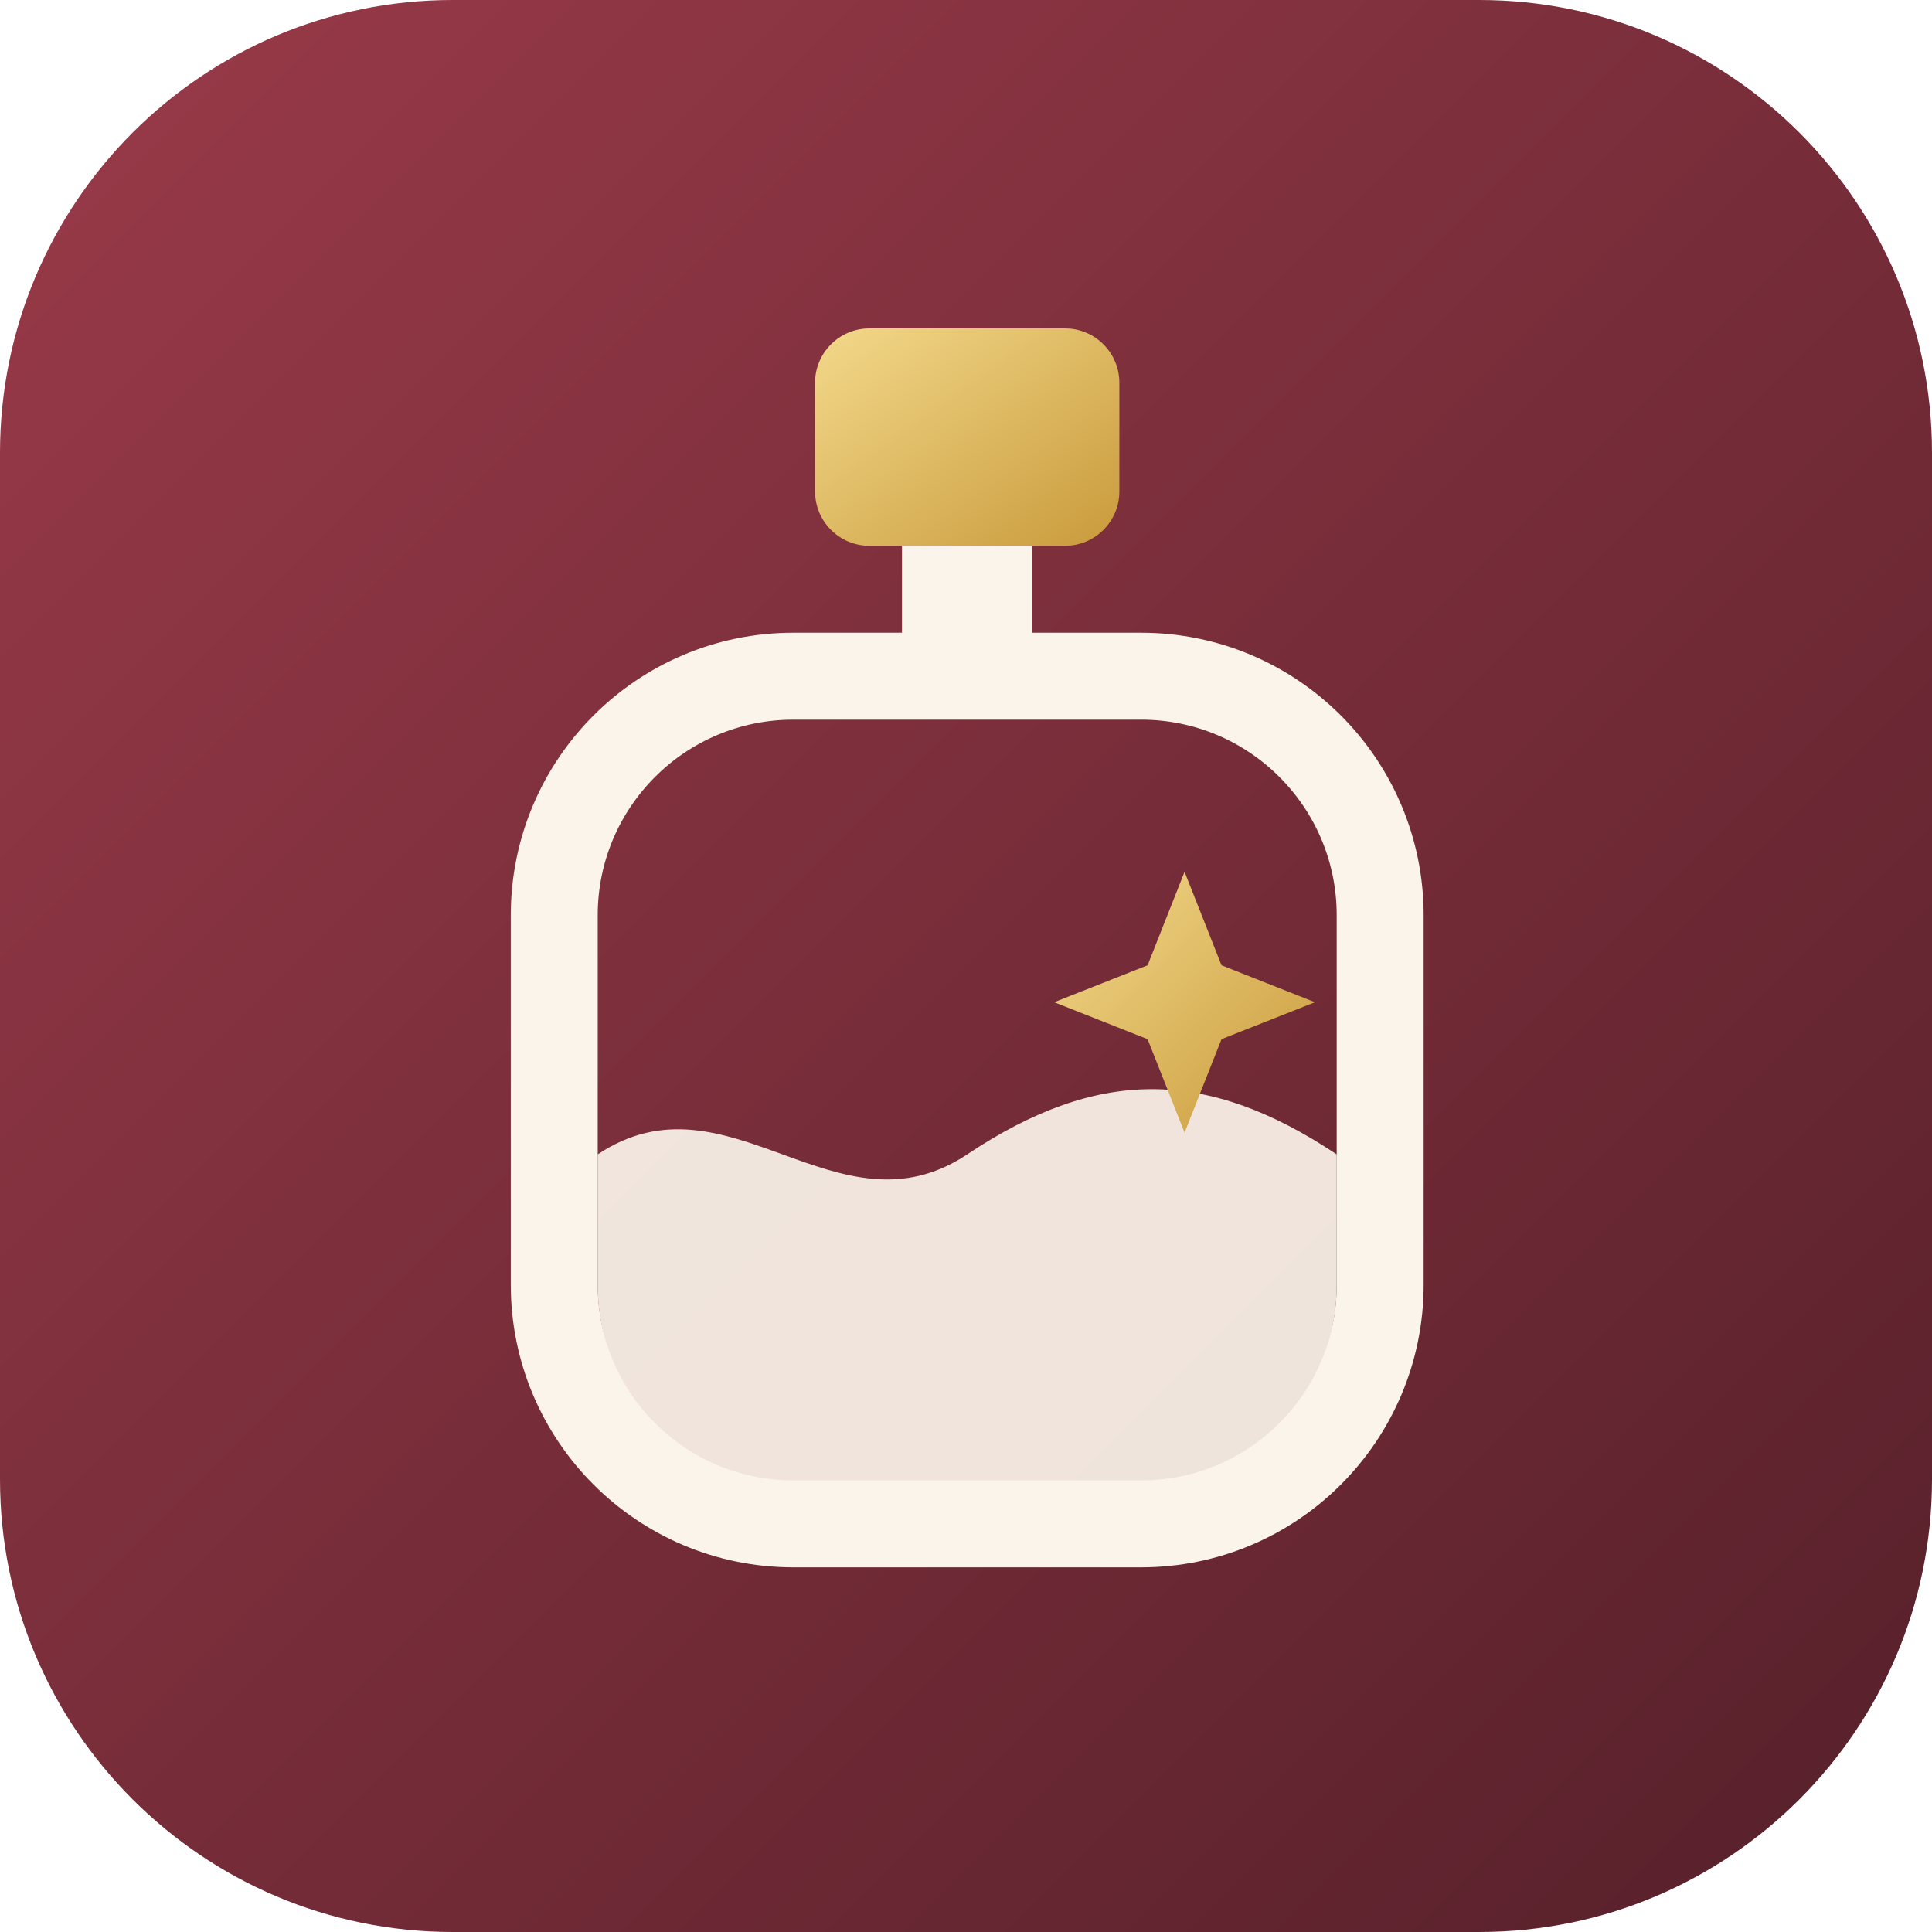
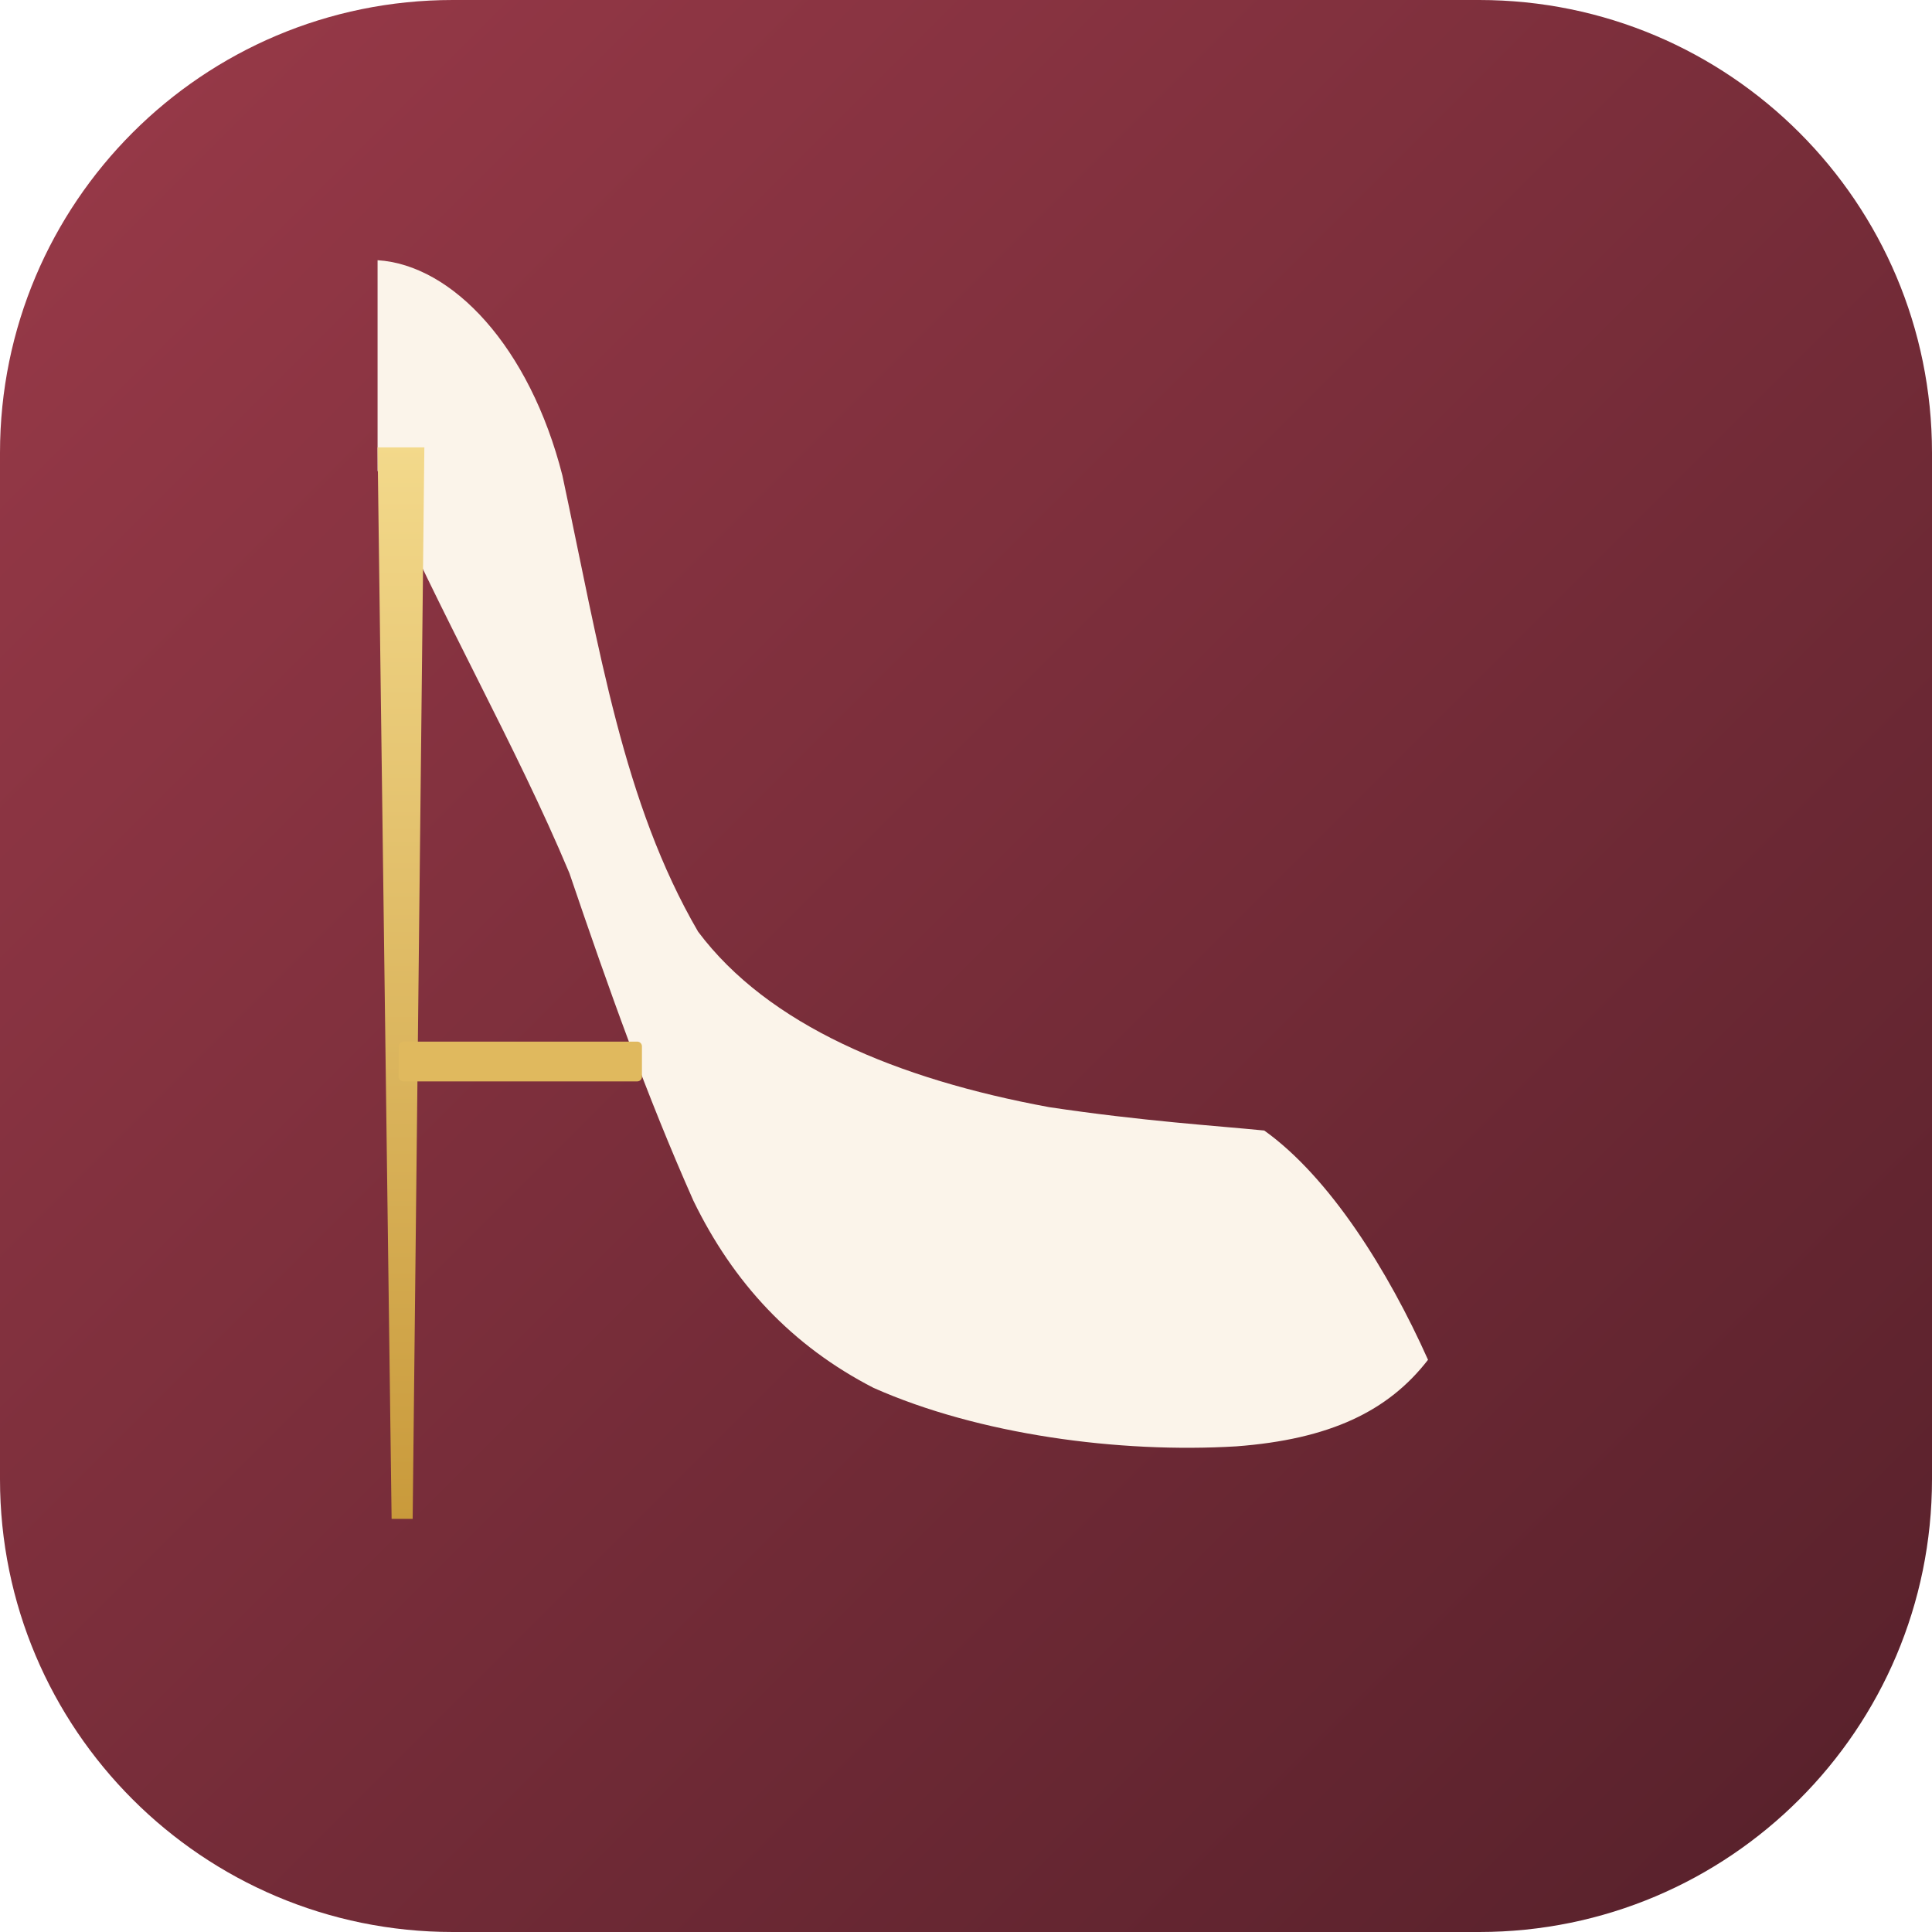
- <svg xmlns="http://www.w3.org/2000/svg" viewBox="0 0 64 64" role="img" aria-label="Alexa Detalles">
+ <svg xmlns="http://www.w3.org/2000/svg" viewBox="0 0 64 64" role="img" aria-label="Alexa">
  <defs>
    <linearGradient id="fondo" x1="0" y1="0" x2="1" y2="1">
      <stop offset="0" stop-color="#9a3a49" />
      <stop offset="1" stop-color="#55202a" />
    </linearGradient>
-     <linearGradient id="oro" x1="0" y1="0" x2="1" y2="1">
+     <linearGradient id="oro" x1="0" y1="0" x2="0" y2="1">
      <stop offset="0" stop-color="#f3d98b" />
      <stop offset="1" stop-color="#c99a3b" />
    </linearGradient>
  </defs>
  <rect width="64" height="64" rx="15" fill="url(#fondo)" />
-   <g transform="translate(9 8) scale(.72)" fill="none">
-     <rect x="25" y="4" width="14" height="10" rx="2.5" fill="url(#oro)" />
-     <path d="M29 14h6v6h-6z" fill="#fbf4ea" />
-     <rect x="13" y="20" width="38" height="39" rx="11" stroke="#fbf4ea" stroke-width="4" />
-     <path d="M15 42c6-4 11 4 17 0s11-4 17 0v6a9.5 9.5 0 0 1-9.500 9.500H24.500A9.500 9.500 0 0 1 15 48z" fill="#fbf4ea" opacity=".92" />
-     <path d="M42 29l1.700 4.300L48 35l-4.300 1.700L42 41l-1.700-4.300L36 35l4.300-1.700z" fill="url(#oro)" />
+   <g transform="translate(11.500 8) scale(.0775)">
+     <path d="M13 8 C45 10 78 45 92 100 C108 175 118 240 150 295 C180 335 235 358 300 370 C340 376 372 378 392 380 C420 400 445 440 462 478 C445 500 420 512 380 515 C330 518 270 510 225 490 C190 472 165 445 148 410 C128 365 112 320 95 270 C72 215 40 160 13 98 Z" fill="#fbf4ea" />
+     <path d="M13 88 L33 88 L28 546 L19 546 Z" fill="url(#oro)" />
+     <rect x="22" y="342" width="104" height="17" rx="2" fill="#e0b95e" />
  </g>
</svg>
